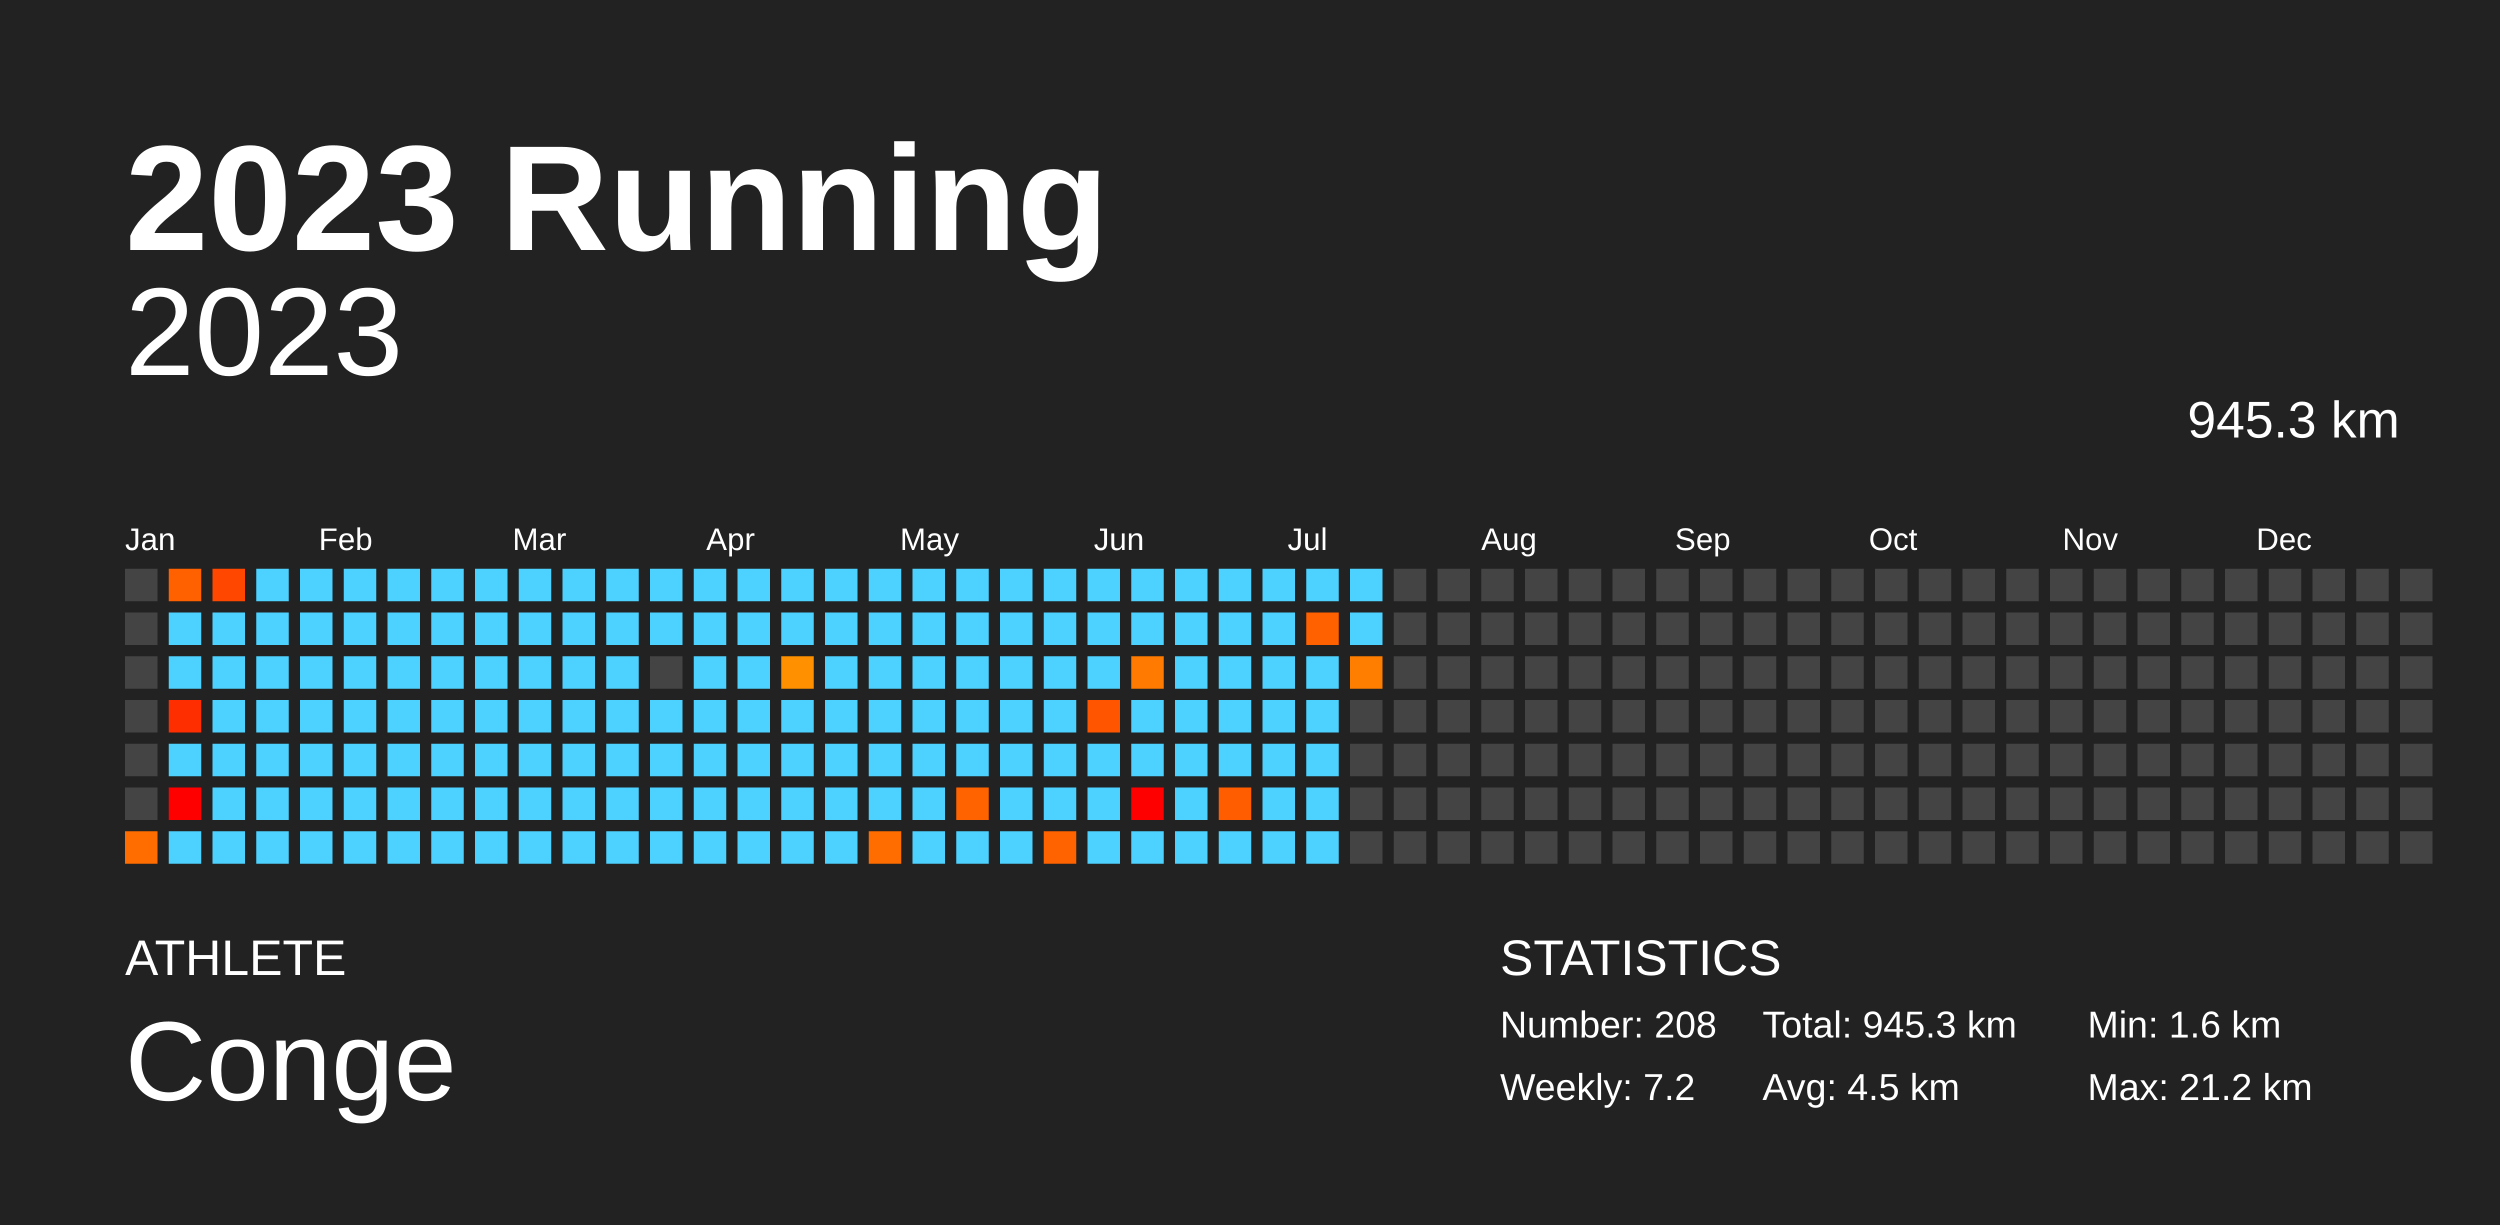
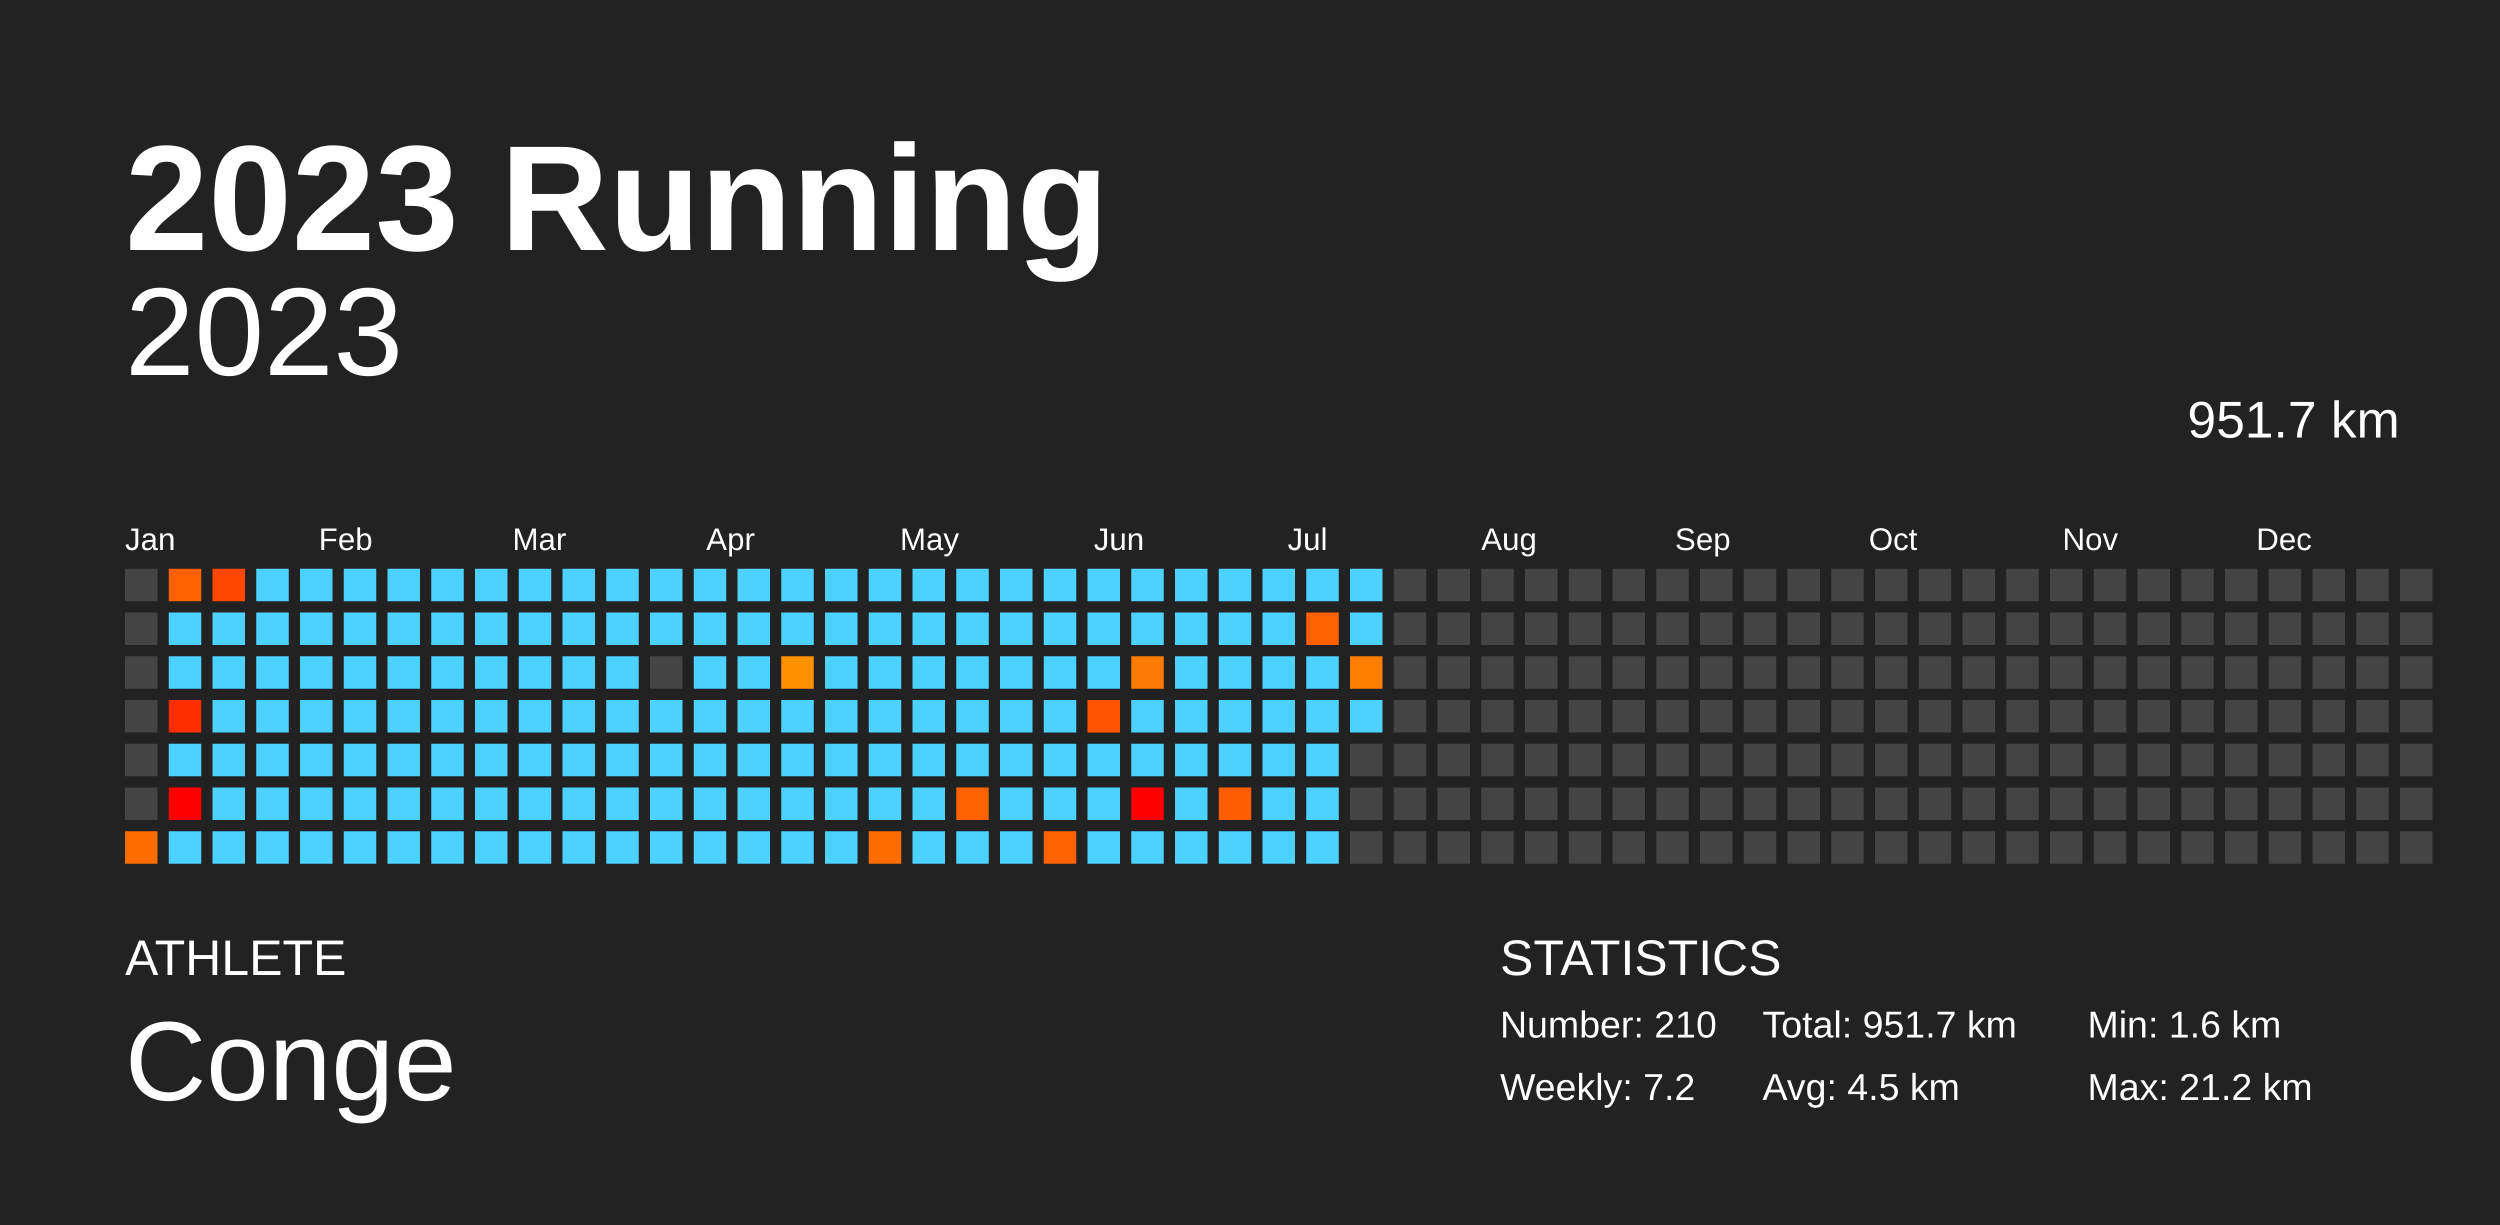
<svg xmlns="http://www.w3.org/2000/svg" baseProfile="full" height="98mm" version="1.1" viewBox="0,0,200,98" width="200mm">
  <defs />
  <rect fill="#222222" height="98" width="200" x="0" y="0" />
  <text fill="#FFFFFF" style="font-size:12px; font-family:Arial; font-weight:bold;" x="10" y="20">2023 Running</text>
  <text fill="#FFFFFF" style="font-size:4px; font-family:Arial" x="10" y="78">ATHLETE</text>
  <text fill="#FFFFFF" style="font-size:9px; font-family:Arial" x="10" y="88">Conge</text>
  <text fill="#FFFFFF" style="font-size:4px; font-family:Arial" x="120" y="78">STATISTICS</text>
-   <text fill="#FFFFFF" style="font-size:3px; font-family:Arial" x="120" y="83">Number: 208</text>
+   <text fill="#FFFFFF" style="font-size:3px; font-family:Arial" x="120" y="83">Number: 210</text>
  <text fill="#FFFFFF" style="font-size:3px; font-family:Arial" x="120" y="88">Weekly: 7.2</text>
-   <text fill="#FFFFFF" style="font-size:3px; font-family:Arial" x="141" y="83">Total: 945.3 km</text>
+   <text fill="#FFFFFF" style="font-size:3px; font-family:Arial" x="141" y="83">Total: 951.7 km</text>
  <text fill="#FFFFFF" style="font-size:3px; font-family:Arial" x="141" y="88">Avg: 4.5 km</text>
  <text fill="#FFFFFF" style="font-size:3px; font-family:Arial" x="167" y="83">Min: 1.6 km</text>
  <text fill="#FFFFFF" style="font-size:3px; font-family:Arial" x="167" y="88">Max: 21.2 km</text>
  <text alignment-baseline="hanging" fill="#FFFFFF" style="font-size:10.0px; font-family:Arial;" x="10" y="30">2023</text>
-   <text alignment-baseline="hanging" fill="#FFFFFF" style="font-size:4.125px; font-family:Arial;" x="175" y="35">945.3 km</text>
+   <text alignment-baseline="hanging" fill="#FFFFFF" style="font-size:4.125px; font-family:Arial;" x="175" y="35">951.7 km</text>
  <text fill="#FFFFFF" style="font-size:2.5px; font-family:Arial" x="10.0" y="44">Jan</text>
  <text fill="#FFFFFF" style="font-size:2.5px; font-family:Arial" x="25.5" y="44">Feb</text>
  <text fill="#FFFFFF" style="font-size:2.5px; font-family:Arial" x="41.0" y="44">Mar</text>
  <text fill="#FFFFFF" style="font-size:2.5px; font-family:Arial" x="56.5" y="44">Apr</text>
  <text fill="#FFFFFF" style="font-size:2.5px; font-family:Arial" x="72.0" y="44">May</text>
  <text fill="#FFFFFF" style="font-size:2.5px; font-family:Arial" x="87.5" y="44">Jun</text>
  <text fill="#FFFFFF" style="font-size:2.5px; font-family:Arial" x="103.0" y="44">Jul</text>
  <text fill="#FFFFFF" style="font-size:2.5px; font-family:Arial" x="118.5" y="44">Aug</text>
  <text fill="#FFFFFF" style="font-size:2.5px; font-family:Arial" x="134.0" y="44">Sep</text>
  <text fill="#FFFFFF" style="font-size:2.5px; font-family:Arial" x="149.5" y="44">Oct</text>
  <text fill="#FFFFFF" style="font-size:2.5px; font-family:Arial" x="165.0" y="44">Nov</text>
  <text fill="#FFFFFF" style="font-size:2.5px; font-family:Arial" x="180.5" y="44">Dec</text>
  <rect fill="#444444" height="2.6" width="2.6" x="10.0" y="45.5" />
  <rect fill="#444444" height="2.6" width="2.6" x="10.0" y="49.0" />
  <rect fill="#444444" height="2.6" width="2.6" x="10.0" y="52.5" />
  <rect fill="#444444" height="2.6" width="2.6" x="10.0" y="56.0" />
  <rect fill="#444444" height="2.6" width="2.6" x="10.0" y="59.5" />
  <rect fill="#444444" height="2.6" width="2.6" x="10.0" y="63.0" />
  <rect fill="#ff6d00" height="2.6" width="2.6" x="10.0" y="66.5" />
  <rect fill="#ff6100" height="2.6" width="2.6" x="13.5" y="45.5" />
  <rect fill="#4dd2ff" height="2.6" width="2.6" x="13.5" y="49.0" />
  <rect fill="#4dd2ff" height="2.6" width="2.6" x="13.5" y="52.5" />
  <rect fill="#ff2e00" height="2.6" width="2.6" x="13.5" y="56.0" />
  <rect fill="#4dd2ff" height="2.6" width="2.6" x="13.5" y="59.5" />
  <rect fill="red" height="2.6" width="2.6" x="13.5" y="63.0" />
  <rect fill="#4dd2ff" height="2.6" width="2.6" x="13.5" y="66.5" />
  <rect fill="#ff4700" height="2.6" width="2.6" x="17.0" y="45.5" />
  <rect fill="#4dd2ff" height="2.6" width="2.6" x="17.0" y="49.0" />
  <rect fill="#4dd2ff" height="2.6" width="2.6" x="17.0" y="52.5" />
  <rect fill="#4dd2ff" height="2.6" width="2.6" x="17.0" y="56.0" />
  <rect fill="#4dd2ff" height="2.6" width="2.6" x="17.0" y="59.5" />
  <rect fill="#4dd2ff" height="2.6" width="2.6" x="17.0" y="63.0" />
  <rect fill="#4dd2ff" height="2.6" width="2.6" x="17.0" y="66.5" />
  <rect fill="#4dd2ff" height="2.6" width="2.6" x="20.5" y="45.5" />
  <rect fill="#4dd2ff" height="2.6" width="2.6" x="20.5" y="49.0" />
  <rect fill="#4dd2ff" height="2.6" width="2.6" x="20.5" y="52.5" />
  <rect fill="#4dd2ff" height="2.6" width="2.6" x="20.5" y="56.0" />
  <rect fill="#4dd2ff" height="2.6" width="2.6" x="20.5" y="59.5" />
  <rect fill="#4dd2ff" height="2.6" width="2.6" x="20.5" y="63.0" />
  <rect fill="#4dd2ff" height="2.6" width="2.6" x="20.5" y="66.5" />
  <rect fill="#4dd2ff" height="2.6" width="2.6" x="24.0" y="45.5" />
  <rect fill="#4dd2ff" height="2.6" width="2.6" x="24.0" y="49.0" />
  <rect fill="#4dd2ff" height="2.6" width="2.6" x="24.0" y="52.5" />
  <rect fill="#4dd2ff" height="2.6" width="2.6" x="24.0" y="56.0" />
  <rect fill="#4dd2ff" height="2.6" width="2.6" x="24.0" y="59.5" />
  <rect fill="#4dd2ff" height="2.6" width="2.6" x="24.0" y="63.0" />
  <rect fill="#4dd2ff" height="2.6" width="2.6" x="24.0" y="66.5" />
  <rect fill="#4dd2ff" height="2.6" width="2.6" x="27.5" y="45.5" />
  <rect fill="#4dd2ff" height="2.6" width="2.6" x="27.5" y="49.0" />
  <rect fill="#4dd2ff" height="2.6" width="2.6" x="27.5" y="52.5" />
  <rect fill="#4dd2ff" height="2.6" width="2.6" x="27.5" y="56.0" />
  <rect fill="#4dd2ff" height="2.6" width="2.6" x="27.5" y="59.5" />
  <rect fill="#4dd2ff" height="2.6" width="2.6" x="27.5" y="63.0" />
  <rect fill="#4dd2ff" height="2.6" width="2.6" x="27.5" y="66.5" />
  <rect fill="#4dd2ff" height="2.6" width="2.6" x="31.0" y="45.5" />
  <rect fill="#4dd2ff" height="2.6" width="2.6" x="31.0" y="49.0" />
  <rect fill="#4dd2ff" height="2.6" width="2.6" x="31.0" y="52.5" />
  <rect fill="#4dd2ff" height="2.6" width="2.6" x="31.0" y="56.0" />
  <rect fill="#4dd2ff" height="2.6" width="2.6" x="31.0" y="59.5" />
  <rect fill="#4dd2ff" height="2.6" width="2.6" x="31.0" y="63.0" />
  <rect fill="#4dd2ff" height="2.6" width="2.6" x="31.0" y="66.5" />
  <rect fill="#4dd2ff" height="2.6" width="2.6" x="34.5" y="45.5" />
  <rect fill="#4dd2ff" height="2.6" width="2.6" x="34.5" y="49.0" />
  <rect fill="#4dd2ff" height="2.6" width="2.6" x="34.5" y="52.5" />
  <rect fill="#4dd2ff" height="2.6" width="2.6" x="34.5" y="56.0" />
  <rect fill="#4dd2ff" height="2.6" width="2.6" x="34.5" y="59.5" />
  <rect fill="#4dd2ff" height="2.6" width="2.6" x="34.5" y="63.0" />
  <rect fill="#4dd2ff" height="2.6" width="2.6" x="34.5" y="66.5" />
  <rect fill="#4dd2ff" height="2.6" width="2.6" x="38.0" y="45.5" />
  <rect fill="#4dd2ff" height="2.6" width="2.6" x="38.0" y="49.0" />
  <rect fill="#4dd2ff" height="2.6" width="2.6" x="38.0" y="52.5" />
  <rect fill="#4dd2ff" height="2.6" width="2.6" x="38.0" y="56.0" />
  <rect fill="#4dd2ff" height="2.6" width="2.6" x="38.0" y="59.5" />
  <rect fill="#4dd2ff" height="2.6" width="2.6" x="38.0" y="63.0" />
  <rect fill="#4dd2ff" height="2.6" width="2.6" x="38.0" y="66.5" />
  <rect fill="#4dd2ff" height="2.6" width="2.6" x="41.5" y="45.5" />
  <rect fill="#4dd2ff" height="2.6" width="2.6" x="41.5" y="49.0" />
  <rect fill="#4dd2ff" height="2.6" width="2.6" x="41.5" y="52.5" />
  <rect fill="#4dd2ff" height="2.6" width="2.6" x="41.5" y="56.0" />
  <rect fill="#4dd2ff" height="2.6" width="2.6" x="41.5" y="59.5" />
  <rect fill="#4dd2ff" height="2.6" width="2.6" x="41.5" y="63.0" />
  <rect fill="#4dd2ff" height="2.6" width="2.6" x="41.5" y="66.5" />
  <rect fill="#4dd2ff" height="2.6" width="2.6" x="45.0" y="45.5" />
  <rect fill="#4dd2ff" height="2.6" width="2.6" x="45.0" y="49.0" />
  <rect fill="#4dd2ff" height="2.6" width="2.6" x="45.0" y="52.5" />
  <rect fill="#4dd2ff" height="2.6" width="2.6" x="45.0" y="56.0" />
  <rect fill="#4dd2ff" height="2.6" width="2.6" x="45.0" y="59.5" />
  <rect fill="#4dd2ff" height="2.6" width="2.6" x="45.0" y="63.0" />
  <rect fill="#4dd2ff" height="2.6" width="2.6" x="45.0" y="66.5" />
  <rect fill="#4dd2ff" height="2.6" width="2.6" x="48.5" y="45.5" />
  <rect fill="#4dd2ff" height="2.6" width="2.6" x="48.5" y="49.0" />
  <rect fill="#4dd2ff" height="2.6" width="2.6" x="48.5" y="52.5" />
  <rect fill="#4dd2ff" height="2.6" width="2.6" x="48.5" y="56.0" />
  <rect fill="#4dd2ff" height="2.6" width="2.6" x="48.5" y="59.5" />
  <rect fill="#4dd2ff" height="2.6" width="2.6" x="48.5" y="63.0" />
  <rect fill="#4dd2ff" height="2.6" width="2.6" x="48.5" y="66.5" />
  <rect fill="#4dd2ff" height="2.6" width="2.6" x="52.0" y="45.5" />
  <rect fill="#4dd2ff" height="2.6" width="2.6" x="52.0" y="49.0" />
  <rect fill="#444444" height="2.6" width="2.6" x="52.0" y="52.5" />
  <rect fill="#4dd2ff" height="2.6" width="2.6" x="52.0" y="56.0" />
  <rect fill="#4dd2ff" height="2.6" width="2.6" x="52.0" y="59.5" />
  <rect fill="#4dd2ff" height="2.6" width="2.6" x="52.0" y="63.0" />
  <rect fill="#4dd2ff" height="2.6" width="2.6" x="52.0" y="66.5" />
  <rect fill="#4dd2ff" height="2.6" width="2.6" x="55.5" y="45.5" />
  <rect fill="#4dd2ff" height="2.6" width="2.6" x="55.5" y="49.0" />
  <rect fill="#4dd2ff" height="2.6" width="2.6" x="55.5" y="52.5" />
  <rect fill="#4dd2ff" height="2.6" width="2.6" x="55.5" y="56.0" />
  <rect fill="#4dd2ff" height="2.6" width="2.6" x="55.5" y="59.5" />
  <rect fill="#4dd2ff" height="2.6" width="2.6" x="55.5" y="63.0" />
  <rect fill="#4dd2ff" height="2.6" width="2.6" x="55.5" y="66.5" />
  <rect fill="#4dd2ff" height="2.6" width="2.6" x="59.0" y="45.5" />
  <rect fill="#4dd2ff" height="2.6" width="2.6" x="59.0" y="49.0" />
  <rect fill="#4dd2ff" height="2.6" width="2.6" x="59.0" y="52.5" />
  <rect fill="#4dd2ff" height="2.6" width="2.6" x="59.0" y="56.0" />
  <rect fill="#4dd2ff" height="2.6" width="2.6" x="59.0" y="59.5" />
  <rect fill="#4dd2ff" height="2.6" width="2.6" x="59.0" y="63.0" />
  <rect fill="#4dd2ff" height="2.6" width="2.6" x="59.0" y="66.5" />
  <rect fill="#4dd2ff" height="2.6" width="2.6" x="62.5" y="45.5" />
  <rect fill="#4dd2ff" height="2.6" width="2.6" x="62.5" y="49.0" />
  <rect fill="#ff9100" height="2.6" width="2.6" x="62.5" y="52.5" />
  <rect fill="#4dd2ff" height="2.6" width="2.6" x="62.5" y="56.0" />
  <rect fill="#4dd2ff" height="2.6" width="2.6" x="62.5" y="59.5" />
  <rect fill="#4dd2ff" height="2.6" width="2.6" x="62.5" y="63.0" />
  <rect fill="#4dd2ff" height="2.6" width="2.6" x="62.5" y="66.5" />
  <rect fill="#4dd2ff" height="2.6" width="2.6" x="66.0" y="45.5" />
  <rect fill="#4dd2ff" height="2.6" width="2.6" x="66.0" y="49.0" />
  <rect fill="#4dd2ff" height="2.6" width="2.6" x="66.0" y="52.5" />
  <rect fill="#4dd2ff" height="2.6" width="2.6" x="66.0" y="56.0" />
  <rect fill="#4dd2ff" height="2.6" width="2.6" x="66.0" y="59.5" />
  <rect fill="#4dd2ff" height="2.6" width="2.6" x="66.0" y="63.0" />
  <rect fill="#4dd2ff" height="2.6" width="2.6" x="66.0" y="66.5" />
  <rect fill="#4dd2ff" height="2.6" width="2.6" x="69.5" y="45.5" />
  <rect fill="#4dd2ff" height="2.6" width="2.6" x="69.5" y="49.0" />
  <rect fill="#4dd2ff" height="2.6" width="2.6" x="69.5" y="52.5" />
  <rect fill="#4dd2ff" height="2.6" width="2.6" x="69.5" y="56.0" />
  <rect fill="#4dd2ff" height="2.6" width="2.6" x="69.5" y="59.5" />
  <rect fill="#4dd2ff" height="2.6" width="2.6" x="69.5" y="63.0" />
  <rect fill="#ff6d00" height="2.6" width="2.6" x="69.5" y="66.5" />
  <rect fill="#4dd2ff" height="2.6" width="2.6" x="73.0" y="45.5" />
  <rect fill="#4dd2ff" height="2.6" width="2.6" x="73.0" y="49.0" />
  <rect fill="#4dd2ff" height="2.6" width="2.6" x="73.0" y="52.5" />
  <rect fill="#4dd2ff" height="2.6" width="2.6" x="73.0" y="56.0" />
  <rect fill="#4dd2ff" height="2.6" width="2.6" x="73.0" y="59.5" />
  <rect fill="#4dd2ff" height="2.6" width="2.6" x="73.0" y="63.0" />
  <rect fill="#4dd2ff" height="2.6" width="2.6" x="73.0" y="66.5" />
  <rect fill="#4dd2ff" height="2.6" width="2.6" x="76.5" y="45.5" />
  <rect fill="#4dd2ff" height="2.6" width="2.6" x="76.5" y="49.0" />
  <rect fill="#4dd2ff" height="2.6" width="2.6" x="76.5" y="52.5" />
  <rect fill="#4dd2ff" height="2.6" width="2.6" x="76.5" y="56.0" />
  <rect fill="#4dd2ff" height="2.6" width="2.6" x="76.5" y="59.5" />
  <rect fill="#ff6300" height="2.6" width="2.6" x="76.5" y="63.0" />
  <rect fill="#4dd2ff" height="2.6" width="2.6" x="76.5" y="66.5" />
  <rect fill="#4dd2ff" height="2.6" width="2.6" x="80.0" y="45.5" />
  <rect fill="#4dd2ff" height="2.6" width="2.6" x="80.0" y="49.0" />
  <rect fill="#4dd2ff" height="2.6" width="2.6" x="80.0" y="52.5" />
  <rect fill="#4dd2ff" height="2.6" width="2.6" x="80.0" y="56.0" />
  <rect fill="#4dd2ff" height="2.6" width="2.6" x="80.0" y="59.5" />
  <rect fill="#4dd2ff" height="2.6" width="2.6" x="80.0" y="63.0" />
  <rect fill="#4dd2ff" height="2.6" width="2.6" x="80.0" y="66.5" />
  <rect fill="#4dd2ff" height="2.6" width="2.6" x="83.5" y="45.5" />
  <rect fill="#4dd2ff" height="2.6" width="2.6" x="83.5" y="49.0" />
  <rect fill="#4dd2ff" height="2.6" width="2.6" x="83.5" y="52.5" />
  <rect fill="#4dd2ff" height="2.6" width="2.6" x="83.5" y="56.0" />
  <rect fill="#4dd2ff" height="2.6" width="2.6" x="83.5" y="59.5" />
  <rect fill="#4dd2ff" height="2.6" width="2.6" x="83.5" y="63.0" />
  <rect fill="#ff6300" height="2.6" width="2.6" x="83.5" y="66.5" />
  <rect fill="#4dd2ff" height="2.6" width="2.6" x="87.0" y="45.5" />
  <rect fill="#4dd2ff" height="2.6" width="2.6" x="87.0" y="49.0" />
  <rect fill="#4dd2ff" height="2.6" width="2.6" x="87.0" y="52.5" />
  <rect fill="#ff5500" height="2.6" width="2.6" x="87.0" y="56.0" />
  <rect fill="#4dd2ff" height="2.6" width="2.6" x="87.0" y="59.5" />
  <rect fill="#4dd2ff" height="2.6" width="2.6" x="87.0" y="63.0" />
  <rect fill="#4dd2ff" height="2.6" width="2.6" x="87.0" y="66.5" />
  <rect fill="#4dd2ff" height="2.6" width="2.6" x="90.5" y="45.5" />
  <rect fill="#4dd2ff" height="2.6" width="2.6" x="90.5" y="49.0" />
  <rect fill="#ff7a00" height="2.6" width="2.6" x="90.5" y="52.5" />
  <rect fill="#4dd2ff" height="2.6" width="2.6" x="90.5" y="56.0" />
  <rect fill="#4dd2ff" height="2.6" width="2.6" x="90.5" y="59.5" />
  <rect fill="red" height="2.6" width="2.6" x="90.5" y="63.0" />
  <rect fill="#4dd2ff" height="2.6" width="2.6" x="90.5" y="66.5" />
  <rect fill="#4dd2ff" height="2.6" width="2.6" x="94.0" y="45.5" />
  <rect fill="#4dd2ff" height="2.6" width="2.6" x="94.0" y="49.0" />
  <rect fill="#4dd2ff" height="2.6" width="2.6" x="94.0" y="52.5" />
  <rect fill="#4dd2ff" height="2.6" width="2.6" x="94.0" y="56.0" />
  <rect fill="#4dd2ff" height="2.6" width="2.6" x="94.0" y="59.5" />
  <rect fill="#4dd2ff" height="2.6" width="2.6" x="94.0" y="63.0" />
  <rect fill="#4dd2ff" height="2.6" width="2.6" x="94.0" y="66.5" />
  <rect fill="#4dd2ff" height="2.6" width="2.6" x="97.5" y="45.5" />
  <rect fill="#4dd2ff" height="2.6" width="2.6" x="97.5" y="49.0" />
  <rect fill="#4dd2ff" height="2.6" width="2.6" x="97.5" y="52.5" />
  <rect fill="#4dd2ff" height="2.6" width="2.6" x="97.5" y="56.0" />
  <rect fill="#4dd2ff" height="2.6" width="2.6" x="97.5" y="59.5" />
  <rect fill="#ff5d00" height="2.6" width="2.6" x="97.5" y="63.0" />
  <rect fill="#4dd2ff" height="2.6" width="2.6" x="97.5" y="66.5" />
  <rect fill="#4dd2ff" height="2.6" width="2.6" x="101.0" y="45.5" />
  <rect fill="#4dd2ff" height="2.6" width="2.6" x="101.0" y="49.0" />
  <rect fill="#4dd2ff" height="2.6" width="2.6" x="101.0" y="52.5" />
  <rect fill="#4dd2ff" height="2.6" width="2.6" x="101.0" y="56.0" />
  <rect fill="#4dd2ff" height="2.6" width="2.6" x="101.0" y="59.5" />
  <rect fill="#4dd2ff" height="2.6" width="2.6" x="101.0" y="63.0" />
  <rect fill="#4dd2ff" height="2.6" width="2.6" x="101.0" y="66.5" />
  <rect fill="#4dd2ff" height="2.6" width="2.6" x="104.5" y="45.5" />
  <rect fill="#ff6000" height="2.6" width="2.6" x="104.5" y="49.0" />
  <rect fill="#4dd2ff" height="2.6" width="2.6" x="104.5" y="52.5" />
  <rect fill="#4dd2ff" height="2.6" width="2.6" x="104.5" y="56.0" />
  <rect fill="#4dd2ff" height="2.6" width="2.6" x="104.5" y="59.5" />
  <rect fill="#4dd2ff" height="2.6" width="2.6" x="104.5" y="63.0" />
  <rect fill="#4dd2ff" height="2.6" width="2.6" x="104.5" y="66.5" />
  <rect fill="#4dd2ff" height="2.6" width="2.6" x="108.0" y="45.5" />
  <rect fill="#4dd2ff" height="2.6" width="2.6" x="108.0" y="49.0" />
  <rect fill="#ff7e00" height="2.6" width="2.6" x="108.0" y="52.5" />
-   <rect fill="#444444" height="2.6" width="2.6" x="108.0" y="56.0" />
+   <rect fill="#4dd2ff" height="2.6" width="2.6" x="108.0" y="56.0" />
  <rect fill="#444444" height="2.6" width="2.6" x="108.0" y="59.5" />
  <rect fill="#444444" height="2.6" width="2.6" x="108.0" y="63.0" />
  <rect fill="#444444" height="2.6" width="2.6" x="108.0" y="66.5" />
  <rect fill="#444444" height="2.6" width="2.6" x="111.5" y="45.5" />
  <rect fill="#444444" height="2.6" width="2.6" x="111.5" y="49.0" />
  <rect fill="#444444" height="2.6" width="2.6" x="111.5" y="52.5" />
  <rect fill="#444444" height="2.6" width="2.6" x="111.5" y="56.0" />
  <rect fill="#444444" height="2.6" width="2.6" x="111.5" y="59.5" />
  <rect fill="#444444" height="2.6" width="2.6" x="111.5" y="63.0" />
  <rect fill="#444444" height="2.6" width="2.6" x="111.5" y="66.5" />
  <rect fill="#444444" height="2.6" width="2.6" x="115.0" y="45.5" />
  <rect fill="#444444" height="2.6" width="2.6" x="115.0" y="49.0" />
  <rect fill="#444444" height="2.6" width="2.6" x="115.0" y="52.5" />
  <rect fill="#444444" height="2.6" width="2.6" x="115.0" y="56.0" />
  <rect fill="#444444" height="2.6" width="2.6" x="115.0" y="59.5" />
  <rect fill="#444444" height="2.6" width="2.6" x="115.0" y="63.0" />
  <rect fill="#444444" height="2.6" width="2.6" x="115.0" y="66.5" />
  <rect fill="#444444" height="2.6" width="2.6" x="118.5" y="45.5" />
  <rect fill="#444444" height="2.6" width="2.6" x="118.5" y="49.0" />
  <rect fill="#444444" height="2.6" width="2.6" x="118.5" y="52.5" />
  <rect fill="#444444" height="2.6" width="2.6" x="118.5" y="56.0" />
  <rect fill="#444444" height="2.6" width="2.6" x="118.5" y="59.5" />
  <rect fill="#444444" height="2.6" width="2.6" x="118.5" y="63.0" />
  <rect fill="#444444" height="2.6" width="2.6" x="118.5" y="66.5" />
  <rect fill="#444444" height="2.6" width="2.6" x="122.0" y="45.5" />
  <rect fill="#444444" height="2.6" width="2.6" x="122.0" y="49.0" />
  <rect fill="#444444" height="2.6" width="2.6" x="122.0" y="52.5" />
  <rect fill="#444444" height="2.6" width="2.6" x="122.0" y="56.0" />
  <rect fill="#444444" height="2.6" width="2.6" x="122.0" y="59.5" />
  <rect fill="#444444" height="2.6" width="2.6" x="122.0" y="63.0" />
  <rect fill="#444444" height="2.6" width="2.6" x="122.0" y="66.5" />
  <rect fill="#444444" height="2.6" width="2.6" x="125.5" y="45.5" />
  <rect fill="#444444" height="2.6" width="2.6" x="125.5" y="49.0" />
  <rect fill="#444444" height="2.6" width="2.6" x="125.5" y="52.5" />
  <rect fill="#444444" height="2.6" width="2.6" x="125.5" y="56.0" />
  <rect fill="#444444" height="2.6" width="2.6" x="125.5" y="59.5" />
  <rect fill="#444444" height="2.6" width="2.6" x="125.5" y="63.0" />
  <rect fill="#444444" height="2.6" width="2.6" x="125.5" y="66.5" />
  <rect fill="#444444" height="2.6" width="2.6" x="129.0" y="45.5" />
  <rect fill="#444444" height="2.6" width="2.6" x="129.0" y="49.0" />
  <rect fill="#444444" height="2.6" width="2.6" x="129.0" y="52.5" />
  <rect fill="#444444" height="2.6" width="2.6" x="129.0" y="56.0" />
  <rect fill="#444444" height="2.6" width="2.6" x="129.0" y="59.5" />
  <rect fill="#444444" height="2.6" width="2.6" x="129.0" y="63.0" />
  <rect fill="#444444" height="2.6" width="2.6" x="129.0" y="66.5" />
  <rect fill="#444444" height="2.6" width="2.6" x="132.5" y="45.5" />
  <rect fill="#444444" height="2.6" width="2.6" x="132.5" y="49.0" />
  <rect fill="#444444" height="2.6" width="2.6" x="132.5" y="52.5" />
  <rect fill="#444444" height="2.6" width="2.6" x="132.5" y="56.0" />
  <rect fill="#444444" height="2.6" width="2.6" x="132.5" y="59.5" />
  <rect fill="#444444" height="2.6" width="2.6" x="132.5" y="63.0" />
  <rect fill="#444444" height="2.6" width="2.6" x="132.5" y="66.5" />
  <rect fill="#444444" height="2.6" width="2.6" x="136.0" y="45.5" />
  <rect fill="#444444" height="2.6" width="2.6" x="136.0" y="49.0" />
  <rect fill="#444444" height="2.6" width="2.6" x="136.0" y="52.5" />
  <rect fill="#444444" height="2.6" width="2.6" x="136.0" y="56.0" />
  <rect fill="#444444" height="2.6" width="2.6" x="136.0" y="59.5" />
  <rect fill="#444444" height="2.6" width="2.6" x="136.0" y="63.0" />
  <rect fill="#444444" height="2.6" width="2.6" x="136.0" y="66.5" />
  <rect fill="#444444" height="2.6" width="2.6" x="139.5" y="45.5" />
  <rect fill="#444444" height="2.6" width="2.6" x="139.5" y="49.0" />
  <rect fill="#444444" height="2.6" width="2.6" x="139.5" y="52.5" />
  <rect fill="#444444" height="2.6" width="2.6" x="139.5" y="56.0" />
  <rect fill="#444444" height="2.6" width="2.6" x="139.5" y="59.5" />
  <rect fill="#444444" height="2.6" width="2.6" x="139.5" y="63.0" />
  <rect fill="#444444" height="2.6" width="2.6" x="139.5" y="66.5" />
  <rect fill="#444444" height="2.6" width="2.6" x="143.0" y="45.5" />
  <rect fill="#444444" height="2.6" width="2.6" x="143.0" y="49.0" />
  <rect fill="#444444" height="2.6" width="2.6" x="143.0" y="52.5" />
  <rect fill="#444444" height="2.6" width="2.6" x="143.0" y="56.0" />
  <rect fill="#444444" height="2.6" width="2.6" x="143.0" y="59.5" />
  <rect fill="#444444" height="2.6" width="2.6" x="143.0" y="63.0" />
  <rect fill="#444444" height="2.6" width="2.6" x="143.0" y="66.5" />
  <rect fill="#444444" height="2.6" width="2.6" x="146.5" y="45.5" />
  <rect fill="#444444" height="2.6" width="2.6" x="146.5" y="49.0" />
  <rect fill="#444444" height="2.6" width="2.6" x="146.5" y="52.5" />
  <rect fill="#444444" height="2.6" width="2.6" x="146.5" y="56.0" />
  <rect fill="#444444" height="2.6" width="2.6" x="146.5" y="59.5" />
  <rect fill="#444444" height="2.6" width="2.6" x="146.5" y="63.0" />
  <rect fill="#444444" height="2.6" width="2.6" x="146.5" y="66.5" />
  <rect fill="#444444" height="2.6" width="2.6" x="150.0" y="45.5" />
  <rect fill="#444444" height="2.6" width="2.6" x="150.0" y="49.0" />
  <rect fill="#444444" height="2.6" width="2.6" x="150.0" y="52.5" />
  <rect fill="#444444" height="2.6" width="2.6" x="150.0" y="56.0" />
  <rect fill="#444444" height="2.6" width="2.6" x="150.0" y="59.5" />
  <rect fill="#444444" height="2.6" width="2.6" x="150.0" y="63.0" />
  <rect fill="#444444" height="2.6" width="2.6" x="150.0" y="66.5" />
  <rect fill="#444444" height="2.6" width="2.6" x="153.5" y="45.5" />
  <rect fill="#444444" height="2.6" width="2.6" x="153.5" y="49.0" />
  <rect fill="#444444" height="2.6" width="2.6" x="153.5" y="52.5" />
  <rect fill="#444444" height="2.6" width="2.6" x="153.5" y="56.0" />
  <rect fill="#444444" height="2.6" width="2.6" x="153.5" y="59.5" />
  <rect fill="#444444" height="2.6" width="2.6" x="153.5" y="63.0" />
  <rect fill="#444444" height="2.6" width="2.6" x="153.5" y="66.5" />
  <rect fill="#444444" height="2.6" width="2.6" x="157.0" y="45.5" />
  <rect fill="#444444" height="2.6" width="2.6" x="157.0" y="49.0" />
  <rect fill="#444444" height="2.6" width="2.6" x="157.0" y="52.5" />
  <rect fill="#444444" height="2.6" width="2.6" x="157.0" y="56.0" />
  <rect fill="#444444" height="2.6" width="2.6" x="157.0" y="59.5" />
  <rect fill="#444444" height="2.6" width="2.6" x="157.0" y="63.0" />
  <rect fill="#444444" height="2.6" width="2.6" x="157.0" y="66.5" />
  <rect fill="#444444" height="2.6" width="2.6" x="160.5" y="45.5" />
  <rect fill="#444444" height="2.6" width="2.6" x="160.5" y="49.0" />
  <rect fill="#444444" height="2.6" width="2.6" x="160.5" y="52.5" />
  <rect fill="#444444" height="2.6" width="2.6" x="160.5" y="56.0" />
  <rect fill="#444444" height="2.6" width="2.6" x="160.5" y="59.5" />
  <rect fill="#444444" height="2.6" width="2.6" x="160.5" y="63.0" />
  <rect fill="#444444" height="2.6" width="2.6" x="160.5" y="66.5" />
  <rect fill="#444444" height="2.6" width="2.6" x="164.0" y="45.5" />
  <rect fill="#444444" height="2.6" width="2.6" x="164.0" y="49.0" />
  <rect fill="#444444" height="2.6" width="2.6" x="164.0" y="52.5" />
  <rect fill="#444444" height="2.6" width="2.6" x="164.0" y="56.0" />
  <rect fill="#444444" height="2.6" width="2.6" x="164.0" y="59.5" />
  <rect fill="#444444" height="2.6" width="2.6" x="164.0" y="63.0" />
  <rect fill="#444444" height="2.6" width="2.6" x="164.0" y="66.5" />
  <rect fill="#444444" height="2.6" width="2.6" x="167.5" y="45.5" />
  <rect fill="#444444" height="2.6" width="2.6" x="167.5" y="49.0" />
  <rect fill="#444444" height="2.6" width="2.6" x="167.5" y="52.5" />
  <rect fill="#444444" height="2.6" width="2.6" x="167.5" y="56.0" />
  <rect fill="#444444" height="2.6" width="2.6" x="167.5" y="59.5" />
  <rect fill="#444444" height="2.6" width="2.6" x="167.5" y="63.0" />
  <rect fill="#444444" height="2.6" width="2.6" x="167.5" y="66.5" />
  <rect fill="#444444" height="2.6" width="2.6" x="171.0" y="45.5" />
  <rect fill="#444444" height="2.6" width="2.6" x="171.0" y="49.0" />
  <rect fill="#444444" height="2.6" width="2.6" x="171.0" y="52.5" />
  <rect fill="#444444" height="2.6" width="2.6" x="171.0" y="56.0" />
  <rect fill="#444444" height="2.6" width="2.6" x="171.0" y="59.5" />
  <rect fill="#444444" height="2.6" width="2.6" x="171.0" y="63.0" />
  <rect fill="#444444" height="2.6" width="2.6" x="171.0" y="66.5" />
  <rect fill="#444444" height="2.6" width="2.6" x="174.5" y="45.5" />
  <rect fill="#444444" height="2.6" width="2.6" x="174.5" y="49.0" />
  <rect fill="#444444" height="2.6" width="2.6" x="174.5" y="52.5" />
  <rect fill="#444444" height="2.6" width="2.6" x="174.5" y="56.0" />
  <rect fill="#444444" height="2.6" width="2.6" x="174.5" y="59.5" />
  <rect fill="#444444" height="2.6" width="2.6" x="174.5" y="63.0" />
  <rect fill="#444444" height="2.6" width="2.6" x="174.5" y="66.5" />
  <rect fill="#444444" height="2.6" width="2.6" x="178.0" y="45.5" />
  <rect fill="#444444" height="2.6" width="2.6" x="178.0" y="49.0" />
  <rect fill="#444444" height="2.6" width="2.6" x="178.0" y="52.5" />
  <rect fill="#444444" height="2.6" width="2.6" x="178.0" y="56.0" />
  <rect fill="#444444" height="2.6" width="2.6" x="178.0" y="59.5" />
  <rect fill="#444444" height="2.6" width="2.6" x="178.0" y="63.0" />
  <rect fill="#444444" height="2.6" width="2.6" x="178.0" y="66.5" />
  <rect fill="#444444" height="2.6" width="2.6" x="181.5" y="45.5" />
  <rect fill="#444444" height="2.6" width="2.6" x="181.5" y="49.0" />
  <rect fill="#444444" height="2.6" width="2.6" x="181.5" y="52.5" />
  <rect fill="#444444" height="2.6" width="2.6" x="181.5" y="56.0" />
  <rect fill="#444444" height="2.6" width="2.6" x="181.5" y="59.5" />
  <rect fill="#444444" height="2.6" width="2.6" x="181.5" y="63.0" />
  <rect fill="#444444" height="2.6" width="2.6" x="181.5" y="66.5" />
  <rect fill="#444444" height="2.6" width="2.6" x="185.0" y="45.5" />
  <rect fill="#444444" height="2.6" width="2.6" x="185.0" y="49.0" />
  <rect fill="#444444" height="2.6" width="2.6" x="185.0" y="52.5" />
  <rect fill="#444444" height="2.6" width="2.6" x="185.0" y="56.0" />
  <rect fill="#444444" height="2.6" width="2.6" x="185.0" y="59.5" />
  <rect fill="#444444" height="2.6" width="2.6" x="185.0" y="63.0" />
  <rect fill="#444444" height="2.6" width="2.6" x="185.0" y="66.5" />
  <rect fill="#444444" height="2.6" width="2.6" x="188.5" y="45.5" />
  <rect fill="#444444" height="2.6" width="2.6" x="188.5" y="49.0" />
  <rect fill="#444444" height="2.6" width="2.6" x="188.5" y="52.5" />
  <rect fill="#444444" height="2.6" width="2.6" x="188.5" y="56.0" />
  <rect fill="#444444" height="2.6" width="2.6" x="188.5" y="59.5" />
  <rect fill="#444444" height="2.6" width="2.6" x="188.5" y="63.0" />
  <rect fill="#444444" height="2.6" width="2.6" x="188.5" y="66.5" />
  <rect fill="#444444" height="2.6" width="2.6" x="192.0" y="45.5" />
  <rect fill="#444444" height="2.6" width="2.6" x="192.0" y="49.0" />
  <rect fill="#444444" height="2.6" width="2.6" x="192.0" y="52.5" />
  <rect fill="#444444" height="2.6" width="2.6" x="192.0" y="56.0" />
  <rect fill="#444444" height="2.6" width="2.6" x="192.0" y="59.5" />
  <rect fill="#444444" height="2.6" width="2.6" x="192.0" y="63.0" />
  <rect fill="#444444" height="2.6" width="2.6" x="192.0" y="66.5" />
</svg>
